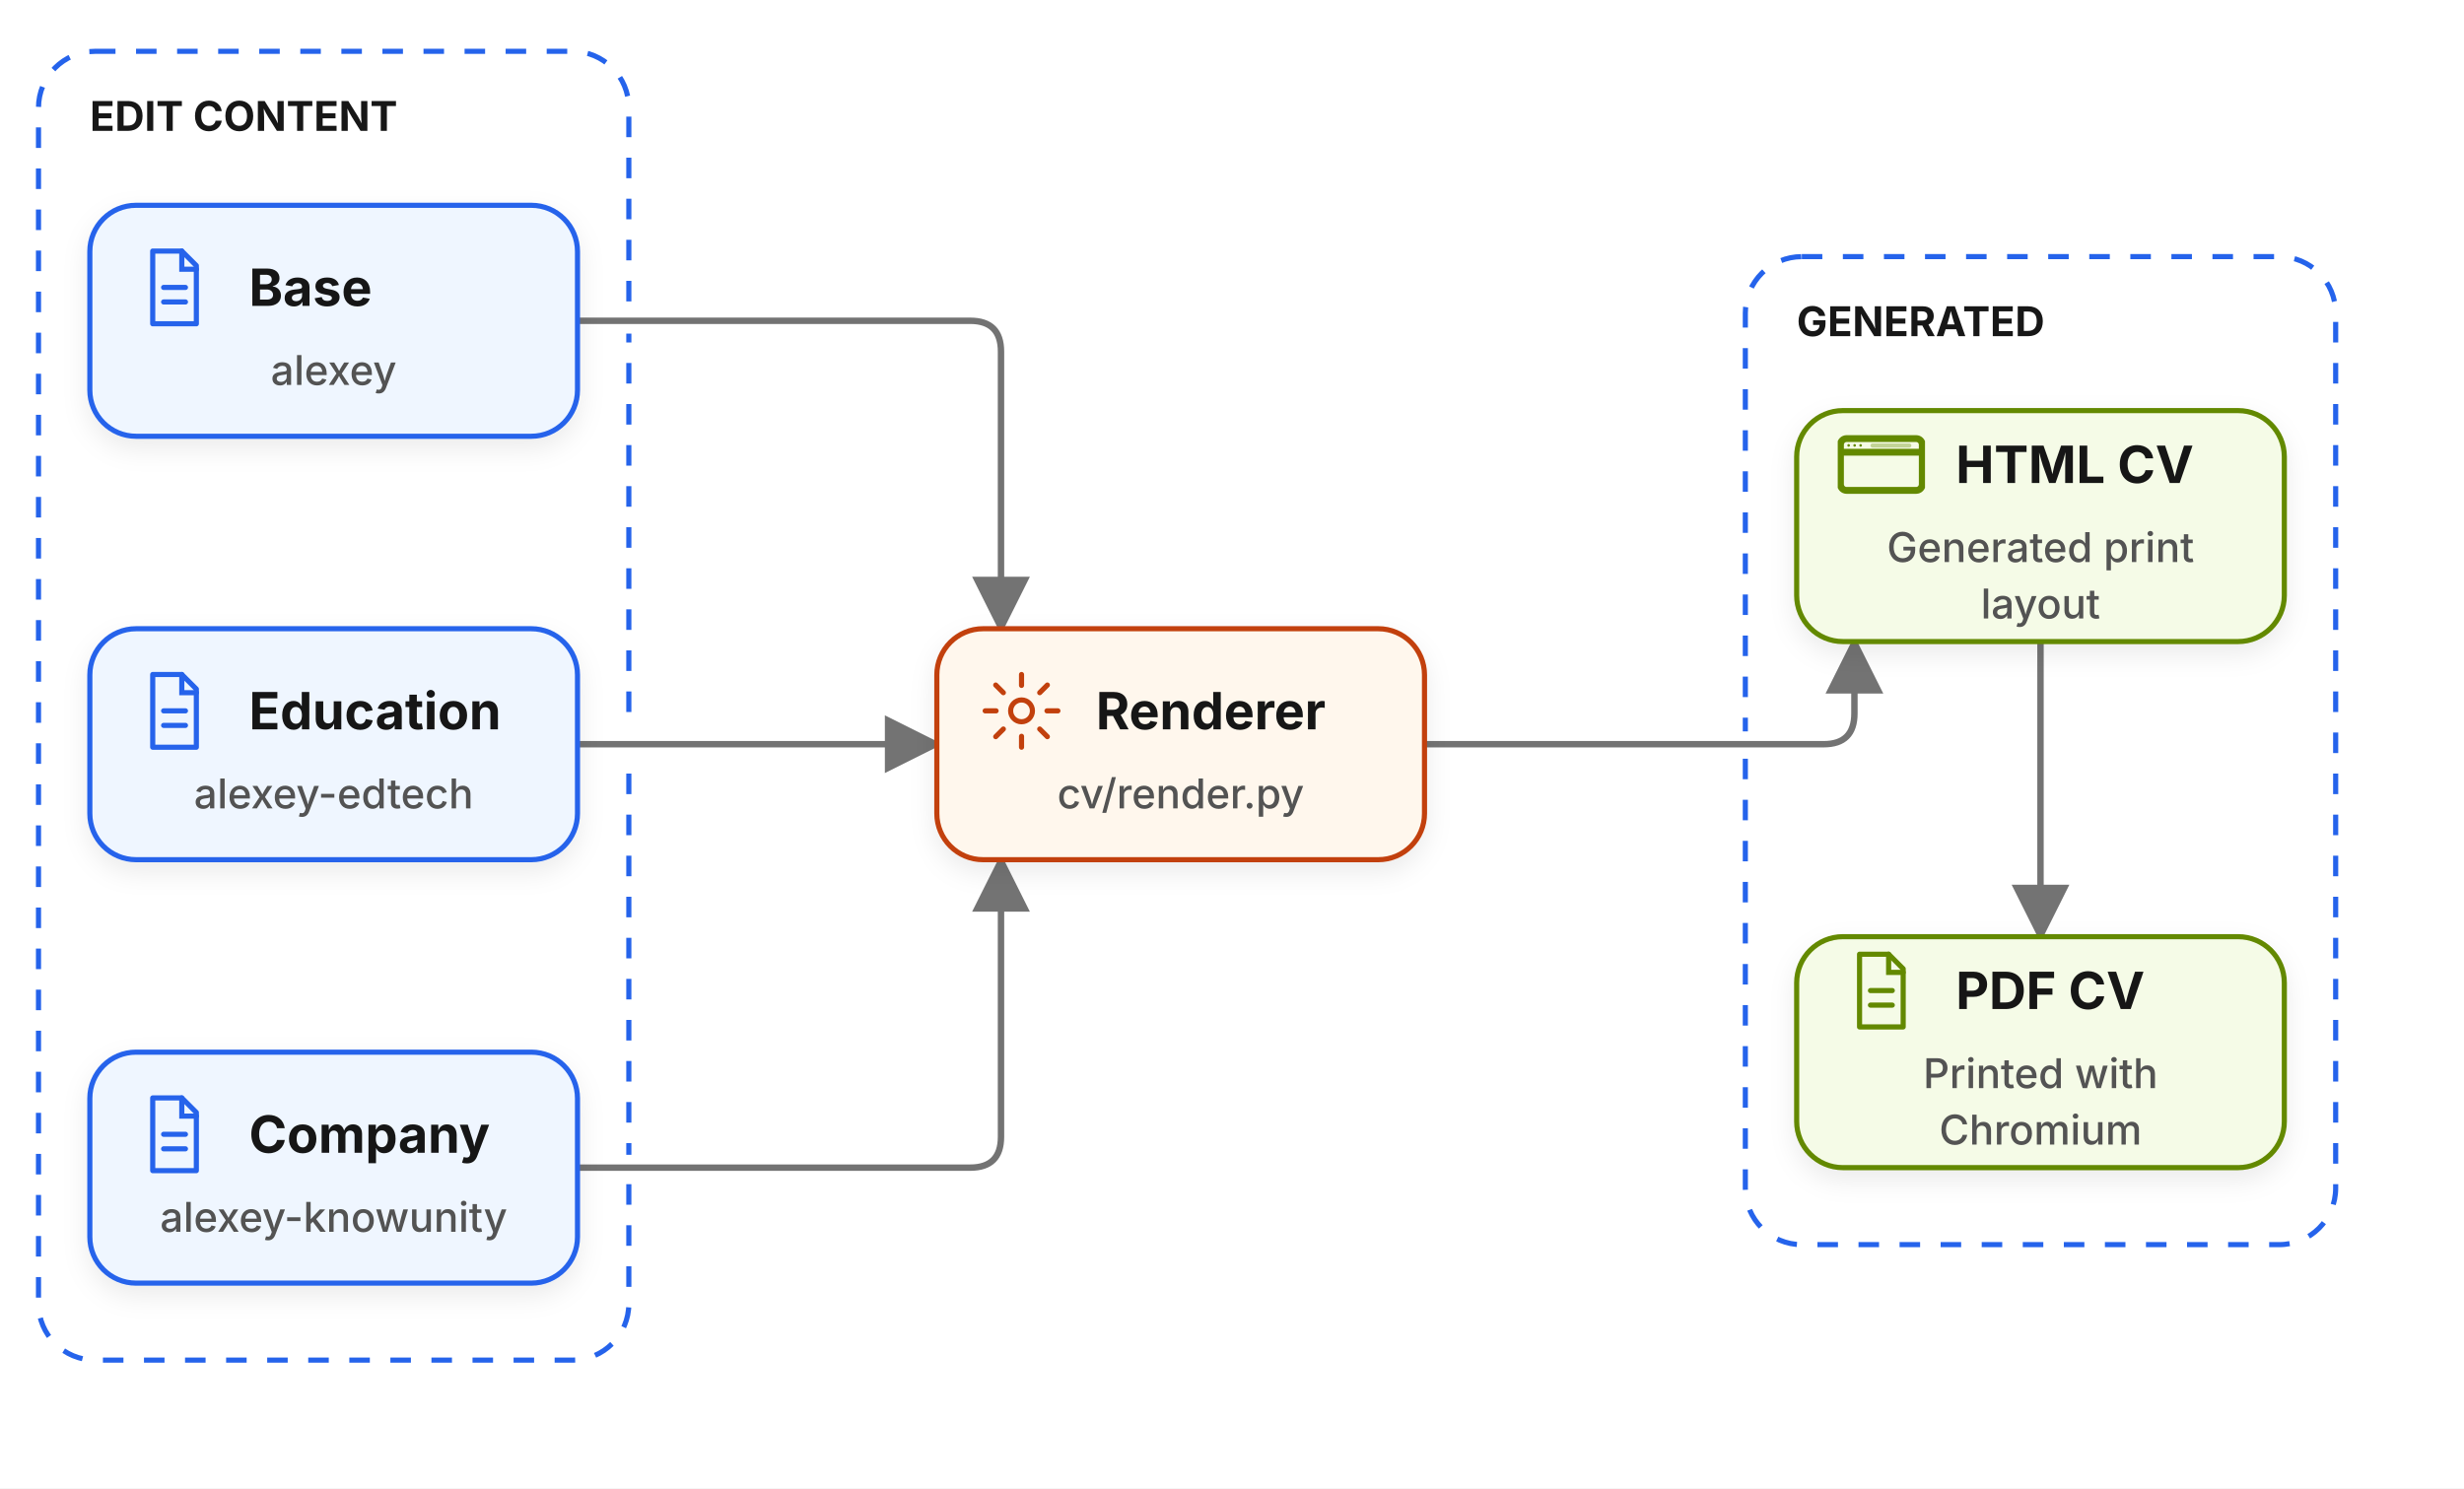
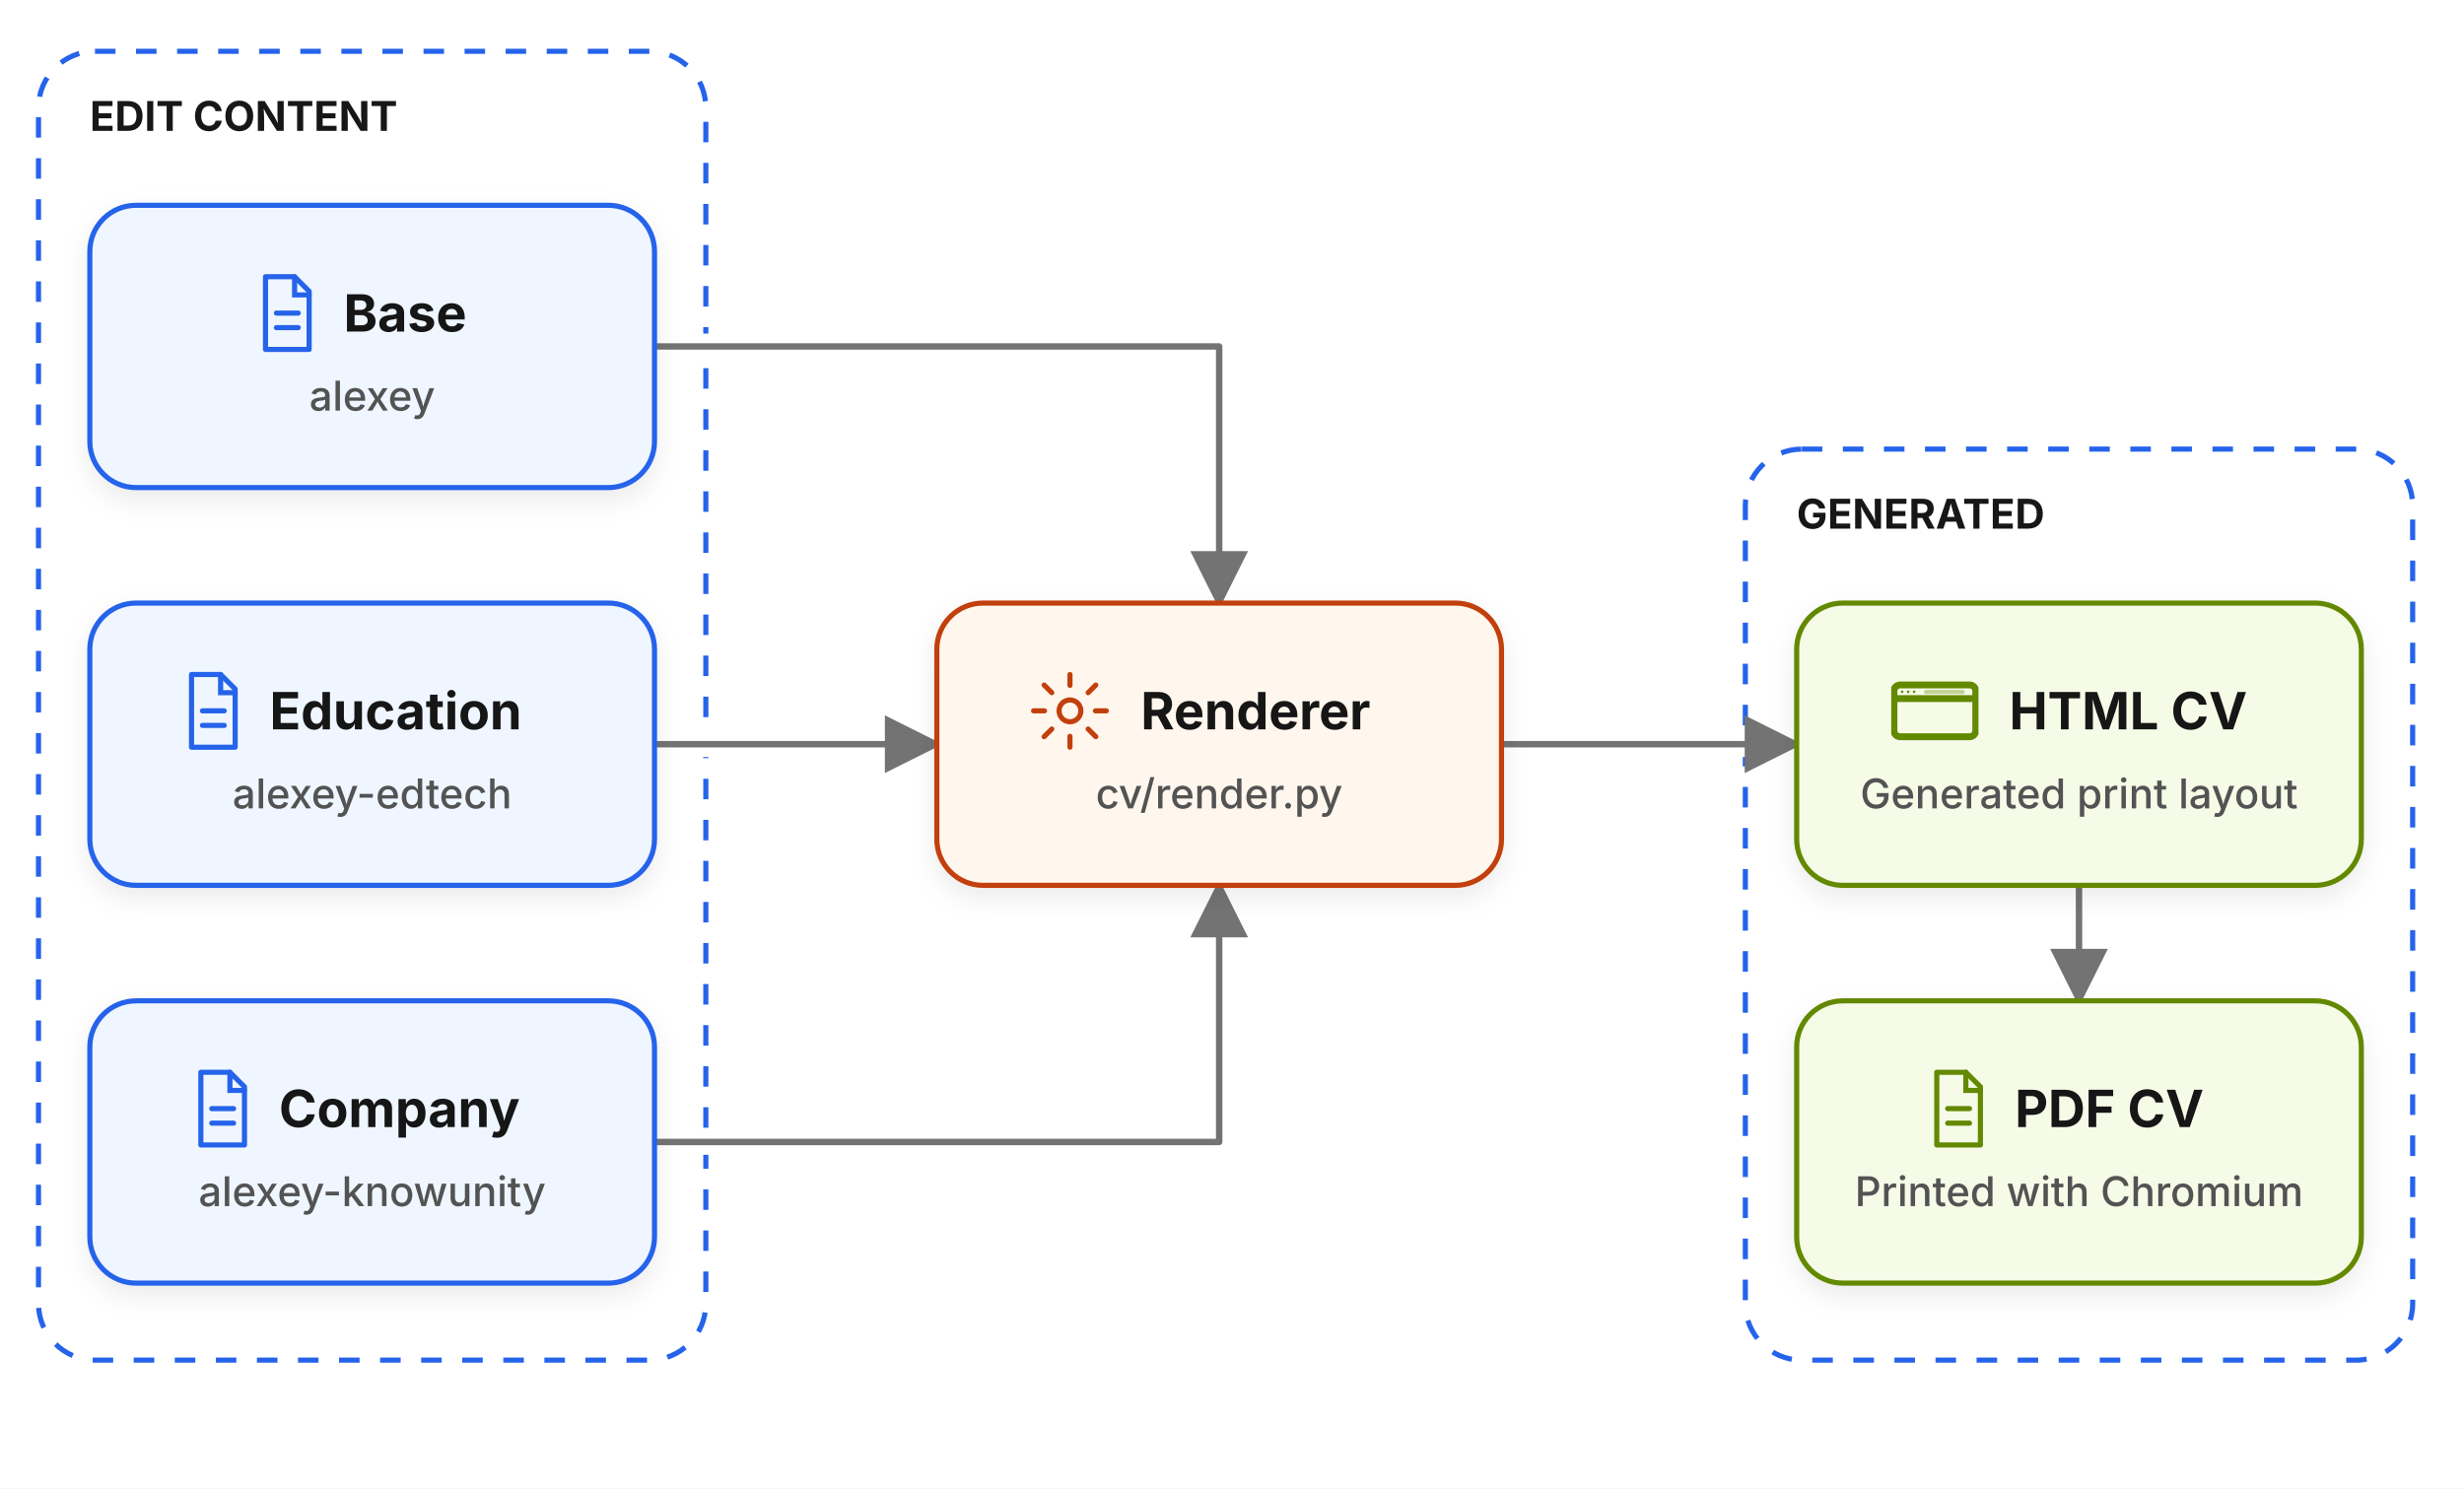
<svg xmlns="http://www.w3.org/2000/svg" width="960" height="580" viewBox="0 0 960 580" role="img" aria-labelledby="title desc">
  <defs>
    <filter id="shadow" x="-20%" y="-20%" width="140%" height="150%">
      <feDropShadow dx="0" dy="4" stdDeviation="5" flood-color="#000000" flood-opacity="0.08" />
    </filter>
    <marker id="arrow-purple" viewBox="0 0 10 10" refX="9" refY="5" markerWidth="9" markerHeight="9" orient="auto">
      <path d="M0 0 10 5 0 10Z" fill="#7c3aed" />
    </marker>
    <marker id="arrow-blue" viewBox="0 0 10 10" refX="9" refY="5" markerWidth="9" markerHeight="9" orient="auto">
      <path d="M0 0 10 5 0 10Z" fill="#2563eb" />
    </marker>
    <marker id="arrow-amber" viewBox="0 0 10 10" refX="9" refY="5" markerWidth="9" markerHeight="9" orient="auto">
      <path d="M0 0 10 5 0 10Z" fill="#c2410c" />
    </marker>
    <marker id="arrow-green" viewBox="0 0 10 10" refX="9" refY="5" markerWidth="9" markerHeight="9" orient="auto">
      <path d="M0 0 10 5 0 10Z" fill="#648900" />
    </marker>
    <marker id="arrow-red" viewBox="0 0 10 10" refX="9" refY="5" markerWidth="9" markerHeight="9" orient="auto">
      <path d="M0 0 10 5 0 10Z" fill="#dc2626" />
    </marker>
    <marker id="arrow-gray" viewBox="0 0 10 10" refX="9" refY="5" markerWidth="9" markerHeight="9" orient="auto">
      <path d="M0 0 10 5 0 10Z" fill="#737373" />
    </marker>
    <symbol id="icon-browser" viewBox="0 0 32 22">
      <rect x="1" y="1.5" width="30" height="19" rx="2.25" fill="none" stroke="currentColor" stroke-width="2.67" />
      <path d="M1.5 6.5h29" fill="none" stroke="currentColor" stroke-width="2.67" />
      <circle cx="4" cy="4" r=".48" fill="currentColor" />
      <circle cx="6.2" cy="4" r=".48" fill="currentColor" />
      <circle cx="8.4" cy="4" r=".48" fill="currentColor" />
      <rect x="12" y="3.3" width="15" height="1.5" rx=".75" fill="currentColor" opacity=".35" />
    </symbol>
    <symbol id="icon-document" viewBox="0 0 24 24">
      <path d="M6 2h8l4 4v16H6Z" fill="none" stroke="currentColor" stroke-width="2" stroke-linejoin="round" />
      <path d="M14 2v5h4M9 12h6M9 16h6" fill="none" stroke="currentColor" stroke-width="2" stroke-linecap="round" />
    </symbol>
    <symbol id="icon-settings" viewBox="0 0 24 24">
      <circle cx="12" cy="12" r="3" fill="none" stroke="currentColor" stroke-width="2" />
      <path d="M12 2v3M12 19v3M2 12h3M19 12h3M4.9 4.9 7 7M17 17l2.1 2.1M19.1 4.9 17 7M7 17l-2.1 2.1" fill="none" stroke="currentColor" stroke-width="2" stroke-linecap="round" />
    </symbol>
    <style>
      text { font-family: "Inter", system-ui, -apple-system, BlinkMacSystemFont, "Segoe UI", sans-serif; fill: #171717; }
      symbol [stroke] { vector-effect: non-scaling-stroke; }
      .node rect { stroke-width: 2; }
      .node-boundary rect { stroke-width: 2; stroke-dasharray: 8 8; }
      .boundary-title { font-size: 16px; font-weight: 750; text-anchor: start; }
      .node-title { font-weight: 750; text-anchor: middle; }
      .node-title.icon-copy { text-anchor: start; }
      .node-subtitle { font-weight: 500; fill: #525252; text-anchor: middle; }
      .eyebrow { font-weight: 750; letter-spacing: 1px; fill: #525252; text-anchor: middle; }
      .mention-icon { font-size: 27px; font-weight: 750; text-anchor: middle; }
      .standalone-mention { font-size: 52px; font-weight: 750; text-anchor: middle; }
      .icon-node-title { font-size: 16px; font-weight: 750; text-anchor: middle; }
      .edge { fill: none; stroke-width: 2.5; stroke-linecap: round; stroke-linejoin: round; }
      .edge-label rect { stroke-width: 2; }
      .edge-label text { font-size: 14px; font-weight: 750; text-anchor: middle; dominant-baseline: central; }
      .divider { stroke: #d4d4d4; stroke-width: 2; stroke-dasharray: 6 8; stroke-linecap: round; }
      .center-annotation { fill: #f5f5f5; stroke: none; }
      .center-title { font-weight: 800; letter-spacing: 0.08em; fill: #404040; text-anchor: middle; }
      .center-detail { font-weight: 600; fill: #525252; text-anchor: middle; }
    </style>
  </defs>
  <rect width="960" height="580" fill="#ffffff" />
  <g class="node-boundary node-blue" transform="translate(15 20)">
-     <rect width="230" height="510" rx="22" fill="none" stroke="#2563eb" />
+     <rect width="260" height="510" rx="22" fill="none" stroke="#2563eb" />
    <text class="boundary-title" x="20" y="31">EDIT CONTENT</text>
  </g>
-   <g class="node-boundary node-blue" transform="translate(680 100)">
-     <rect width="230" height="385" rx="22" fill="none" stroke="#2563eb" />
+   <g class="node-boundary node-blue" transform="translate(680 175)">
+     <rect width="260" height="355" rx="22" fill="none" stroke="#2563eb" />
    <text class="boundary-title" x="20" y="31">GENERATED</text>
  </g>
-   <path class="edge-boundary-halo" d="M225 125H378Q390 125 390 137V245" fill="none" stroke="#ffffff" stroke-width="10" stroke-linecap="round" stroke-linejoin="round" />
-   <path class="edge" d="M225 125H378Q390 125 390 137V245" stroke="#737373" marker-end="url(#arrow-gray)" />
-   <path class="edge-boundary-halo" d="M225 290L365 290" fill="none" stroke="#ffffff" stroke-width="10" stroke-linecap="round" stroke-linejoin="round" />
-   <path class="edge" d="M225 290L365 290" stroke="#737373" marker-end="url(#arrow-gray)" />
-   <path class="edge-boundary-halo" d="M225 455H378Q390 455 390 443V335" fill="none" stroke="#ffffff" stroke-width="10" stroke-linecap="round" stroke-linejoin="round" />
-   <path class="edge" d="M225 455H378Q390 455 390 443V335" stroke="#737373" marker-end="url(#arrow-gray)" />
-   <path class="edge-boundary-halo" d="M555 290H710.5Q722.5 290 722.5 278V250" fill="none" stroke="#ffffff" stroke-width="10" stroke-linecap="round" stroke-linejoin="round" />
-   <path class="edge" d="M555 290H710.5Q722.5 290 722.5 278V250" stroke="#737373" marker-end="url(#arrow-gray)" />
-   <path class="edge" d="M795 250L795 365" stroke="#737373" marker-end="url(#arrow-gray)" />
+   <path class="edge-boundary-halo" d="M255 135L475 135L475 235" fill="none" stroke="#ffffff" stroke-width="10" stroke-linecap="round" stroke-linejoin="round" />
+   <path class="edge" d="M255 135L475 135L475 235" stroke="#737373" marker-end="url(#arrow-gray)" />
+   <path class="edge-boundary-halo" d="M255 290L365 290" fill="none" stroke="#ffffff" stroke-width="10" stroke-linecap="round" stroke-linejoin="round" />
+   <path class="edge" d="M255 290L365 290" stroke="#737373" marker-end="url(#arrow-gray)" />
+   <path class="edge-boundary-halo" d="M255 445L475 445L475 345" fill="none" stroke="#ffffff" stroke-width="10" stroke-linecap="round" stroke-linejoin="round" />
+   <path class="edge" d="M255 445L475 445L475 345" stroke="#737373" marker-end="url(#arrow-gray)" />
+   <path class="edge-boundary-halo" d="M585 290L700 290" fill="none" stroke="#ffffff" stroke-width="10" stroke-linecap="round" stroke-linejoin="round" />
+   <path class="edge" d="M585 290L700 290" stroke="#737373" marker-end="url(#arrow-gray)" />
+   <path class="edge" d="M810 345L810 390" stroke="#737373" marker-end="url(#arrow-gray)" />
  <g class="node node-blue" transform="translate(35 80)" filter="url(#shadow)">
-     <rect width="190" height="90" rx="18" fill="#eff6ff" stroke="#2563eb" />
-     <use href="#icon-document" x="16" y="15" width="34" height="34" color="#2563eb" />
-     <text class="node-title icon-copy" x="62" y="39.2" font-size="20">Base</text>
-     <text class="node-subtitle" x="95" y="70" font-size="16">alexey</text>
+     <rect width="220" height="110" rx="18" fill="#eff6ff" stroke="#2563eb" />
+     <use href="#icon-document" x="59.94" y="25" width="34" height="34" color="#2563eb" />
+     <text class="node-title icon-copy" x="98.86" y="49.2" font-size="20">Base</text>
+     <text class="node-subtitle" x="110" y="80" font-size="16">alexey</text>
  </g>
-   <g class="node node-blue" transform="translate(35 245)" filter="url(#shadow)">
-     <rect width="190" height="90" rx="18" fill="#eff6ff" stroke="#2563eb" />
-     <use href="#icon-document" x="16" y="15" width="34" height="34" color="#2563eb" />
-     <text class="node-title icon-copy" x="62" y="39.2" font-size="20">Education</text>
-     <text class="node-subtitle" x="95" y="70" font-size="16">alexey-edtech</text>
+   <g class="node node-blue" transform="translate(35 235)" filter="url(#shadow)">
+     <rect width="220" height="110" rx="18" fill="#eff6ff" stroke="#2563eb" />
+     <use href="#icon-document" x="31.12" y="25" width="34" height="34" color="#2563eb" />
+     <text class="node-title icon-copy" x="70.05" y="49.2" font-size="20">Education</text>
+     <text class="node-subtitle" x="110" y="80" font-size="16">alexey-edtech</text>
  </g>
-   <g class="node node-blue" transform="translate(35 410)" filter="url(#shadow)">
-     <rect width="190" height="90" rx="18" fill="#eff6ff" stroke="#2563eb" />
-     <use href="#icon-document" x="16" y="15" width="34" height="34" color="#2563eb" />
-     <text class="node-title icon-copy" x="62" y="39.2" font-size="20">Company</text>
-     <text class="node-subtitle" x="95" y="70" font-size="16">alexey-knowunity</text>
+   <g class="node node-blue" transform="translate(35 390)" filter="url(#shadow)">
+     <rect width="220" height="110" rx="18" fill="#eff6ff" stroke="#2563eb" />
+     <use href="#icon-document" x="34.75" y="25" width="34" height="34" color="#2563eb" />
+     <text class="node-title icon-copy" x="73.68" y="49.2" font-size="20">Company</text>
+     <text class="node-subtitle" x="110" y="80" font-size="16">alexey-knowunity</text>
  </g>
-   <g class="node node-amber" transform="translate(365 245)" filter="url(#shadow)">
-     <rect width="190" height="90" rx="18" fill="#fff7ed" stroke="#c2410c" />
-     <use href="#icon-settings" x="16" y="15" width="34" height="34" color="#c2410c" />
-     <text class="node-title icon-copy" x="62" y="39.2" font-size="20">Renderer</text>
-     <text class="node-subtitle" x="95" y="70" font-size="16">cv/render.py</text>
+   <g class="node node-amber" transform="translate(365 235)" filter="url(#shadow)">
+     <rect width="220" height="110" rx="18" fill="#fff7ed" stroke="#c2410c" />
+     <use href="#icon-settings" x="34.87" y="25" width="34" height="34" color="#c2410c" />
+     <text class="node-title icon-copy" x="79.44" y="49.2" font-size="20">Renderer</text>
+     <text class="node-subtitle" x="110" y="80" font-size="16">cv/render.py</text>
  </g>
-   <g class="node node-green" transform="translate(700 160)" filter="url(#shadow)">
-     <rect width="190" height="90" rx="18" fill="#f5fbe7" stroke="#648900" />
-     <use href="#icon-browser" x="16" y="4" width="34" height="34" color="#648900" />
-     <text class="node-title icon-copy" x="62" y="28.2" font-size="20">HTML CV</text>
-     <text class="node-subtitle" x="95" y="59" font-size="16">Generated print</text>
-     <text class="node-subtitle" x="95" y="81" font-size="16">layout</text>
+   <g class="node node-green" transform="translate(700 235)" filter="url(#shadow)">
+     <rect width="220" height="110" rx="18" fill="#f5fbe7" stroke="#648900" />
+     <use href="#icon-browser" x="36.84" y="25" width="34" height="34" color="#648900" />
+     <text class="node-title icon-copy" x="82.84" y="49.2" font-size="20">HTML CV</text>
+     <text class="node-subtitle" x="110" y="80" font-size="16">Generated print layout</text>
  </g>
-   <g class="node node-green" transform="translate(700 365)" filter="url(#shadow)">
-     <rect width="190" height="90" rx="18" fill="#f5fbe7" stroke="#648900" />
-     <use href="#icon-document" x="16" y="4" width="34" height="34" color="#648900" />
-     <text class="node-title icon-copy" x="62" y="28.2" font-size="20">PDF CV</text>
-     <text class="node-subtitle" x="95" y="59" font-size="16">Printed with</text>
-     <text class="node-subtitle" x="95" y="81" font-size="16">Chromium</text>
+   <g class="node node-green" transform="translate(700 390)" filter="url(#shadow)">
+     <rect width="220" height="110" rx="18" fill="#f5fbe7" stroke="#648900" />
+     <use href="#icon-document" x="46.09" y="25" width="34" height="34" color="#648900" />
+     <text class="node-title icon-copy" x="85.02" y="49.2" font-size="20">PDF CV</text>
+     <text class="node-subtitle" x="110" y="80" font-size="16">Printed with Chromium</text>
  </g>
</svg>
